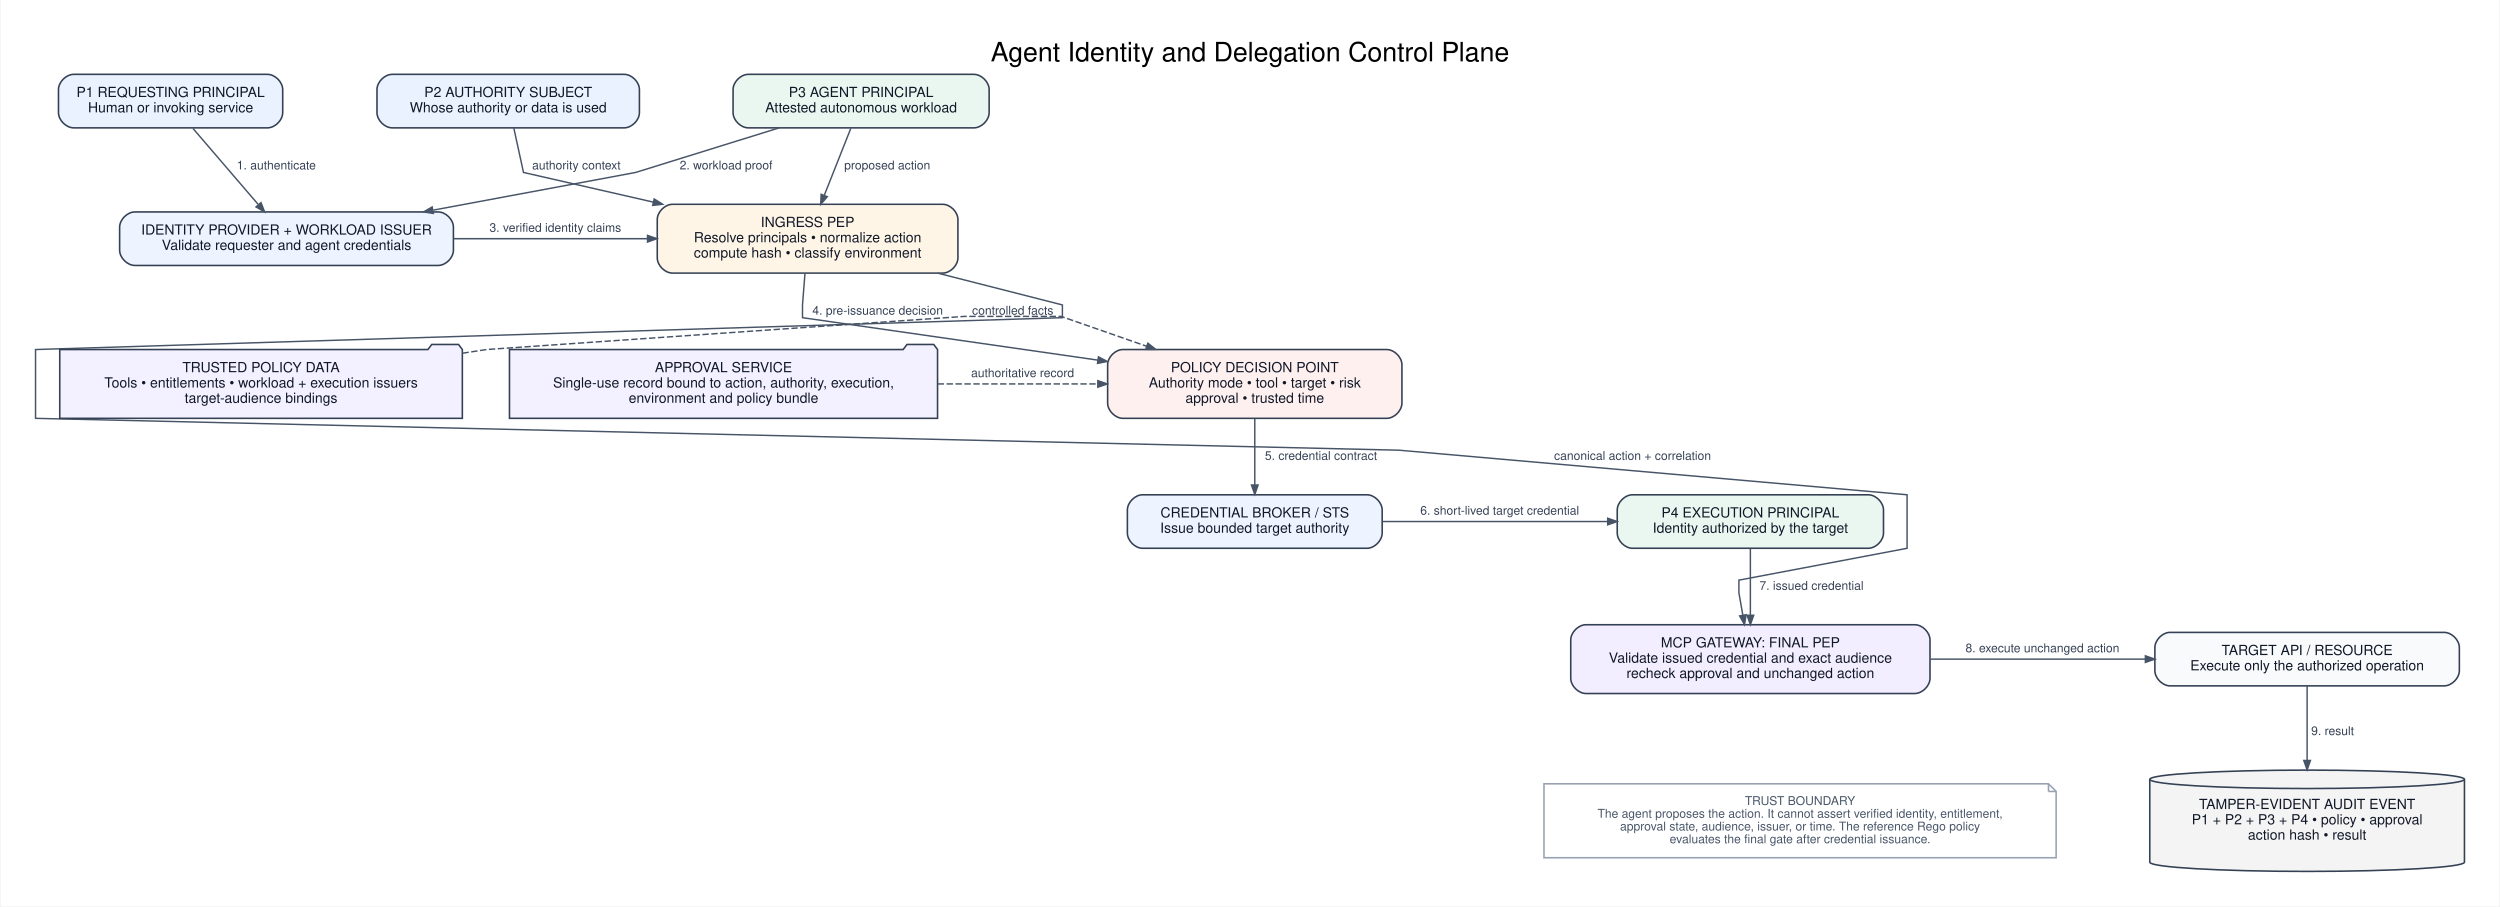
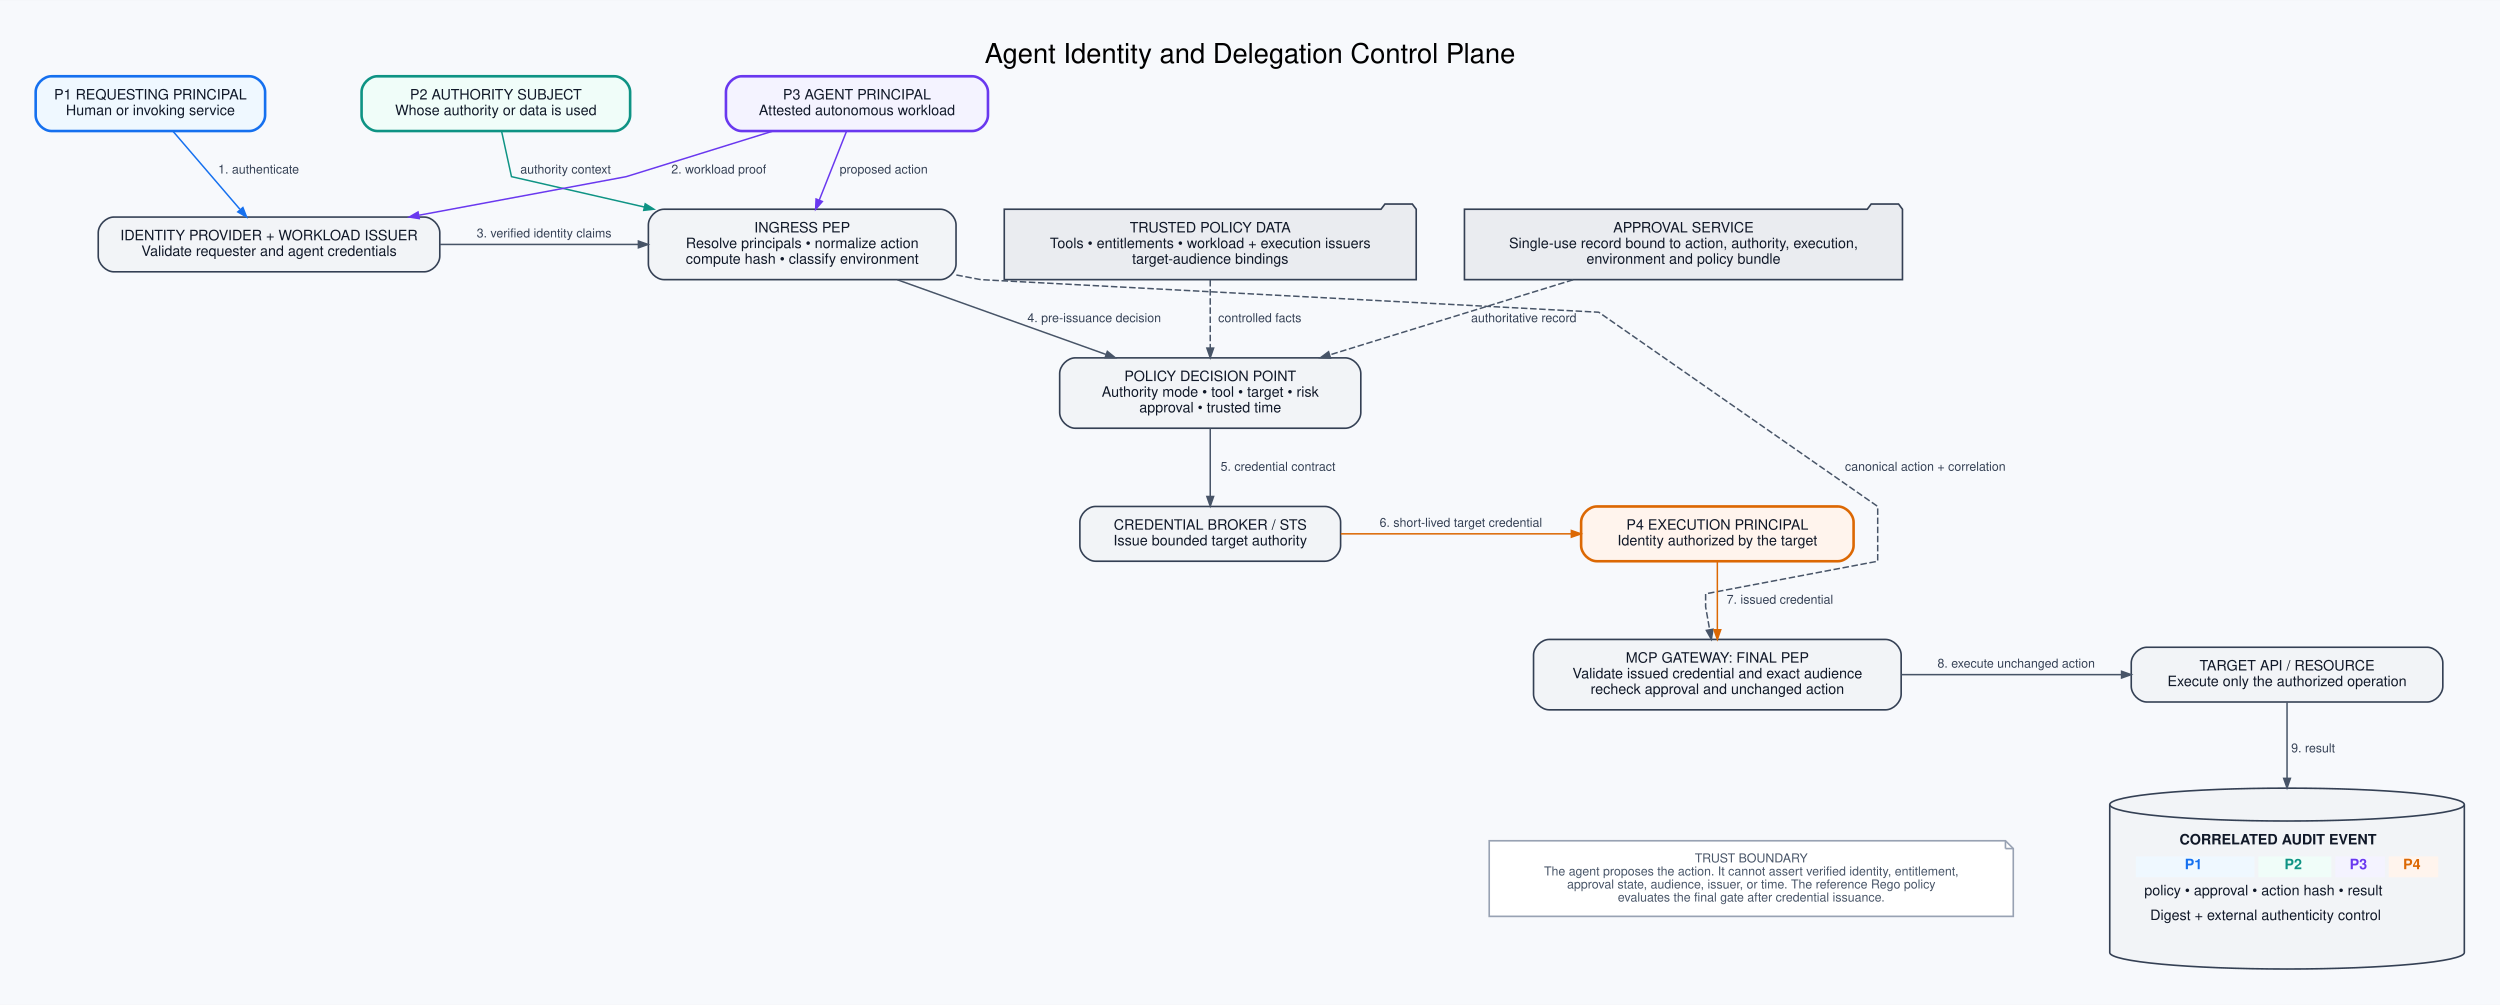
- <svg xmlns="http://www.w3.org/2000/svg" width="1961pt" height="711pt" viewBox="0.00 0.00 1961.22 711.47">
-   <g id="graph0" class="graph" transform="scale(1 1) rotate(0) translate(27.36 684.11)">
-     <polygon fill="white" stroke="transparent" points="-27.36,27.36 -27.36,-684.11 1933.86,-684.11 1933.86,27.36 -27.36,27.36" />
-     <text text-anchor="middle" x="953.25" y="-635.95" font-family="Helvetica,sans-Serif" font-size="21.00">Agent Identity and Delegation Control Plane</text>
+ <svg xmlns="http://www.w3.org/2000/svg" width="1918pt" height="771pt" viewBox="0.00 0.00 1917.72 770.60">
+   <g id="graph0" class="graph" transform="scale(1 1) rotate(0) translate(27.36 743.24)">
+     <polygon fill="#f7f9fc" stroke="transparent" points="-27.36,27.36 -27.36,-743.24 1890.36,-743.24 1890.36,27.36 -27.36,27.36" />
+     <text text-anchor="middle" x="931.5" y="-695.08" font-family="Helvetica,sans-Serif" font-size="21.00">Agent Identity and Delegation Control Plane</text>
    <g id="node1" class="node">
-       <path fill="#eaf2ff" stroke="#344054" stroke-width="1.25" d="M182,-625.75C182,-625.75 30,-625.75 30,-625.75 24,-625.75 18,-619.75 18,-613.75 18,-613.75 18,-595.75 18,-595.75 18,-589.75 24,-583.75 30,-583.75 30,-583.75 182,-583.75 182,-583.75 188,-583.75 194,-589.75 194,-595.75 194,-595.75 194,-613.75 194,-613.75 194,-619.75 188,-625.75 182,-625.75" />
-       <text text-anchor="middle" x="106" y="-607.95" font-family="Helvetica,sans-Serif" font-size="11.00" fill="#101828">P1 REQUESTING PRINCIPAL</text>
-       <text text-anchor="middle" x="106" y="-595.95" font-family="Helvetica,sans-Serif" font-size="11.00" fill="#101828">Human or invoking service</text>
+       <path fill="#eff8ff" stroke="#1570ef" stroke-width="2" d="M164,-684.88C164,-684.88 12,-684.88 12,-684.88 6,-684.88 0,-678.88 0,-672.88 0,-672.88 0,-654.88 0,-654.88 0,-648.88 6,-642.88 12,-642.88 12,-642.88 164,-642.88 164,-642.88 170,-642.88 176,-648.88 176,-654.88 176,-654.88 176,-672.88 176,-672.88 176,-678.88 170,-684.88 164,-684.88" />
+       <text text-anchor="middle" x="88" y="-667.08" font-family="Helvetica,sans-Serif" font-size="11.00" fill="#101828">P1 REQUESTING PRINCIPAL</text>
+       <text text-anchor="middle" x="88" y="-655.08" font-family="Helvetica,sans-Serif" font-size="11.00" fill="#101828">Human or invoking service</text>
    </g>
    <g id="node2" class="node">
-       <path fill="#eaf2ff" stroke="#344054" stroke-width="1.25" d="M462,-625.75C462,-625.75 280,-625.75 280,-625.75 274,-625.75 268,-619.75 268,-613.75 268,-613.75 268,-595.75 268,-595.75 268,-589.75 274,-583.75 280,-583.75 280,-583.75 462,-583.75 462,-583.75 468,-583.75 474,-589.75 474,-595.75 474,-595.75 474,-613.75 474,-613.75 474,-619.75 468,-625.75 462,-625.75" />
-       <text text-anchor="middle" x="371" y="-607.95" font-family="Helvetica,sans-Serif" font-size="11.00" fill="#101828">P2 AUTHORITY SUBJECT</text>
-       <text text-anchor="middle" x="371" y="-595.95" font-family="Helvetica,sans-Serif" font-size="11.00" fill="#101828">Whose authority or data is used</text>
+       <path fill="#f0fdf9" stroke="#0e9384" stroke-width="2" d="M444,-684.88C444,-684.88 262,-684.88 262,-684.88 256,-684.88 250,-678.88 250,-672.88 250,-672.88 250,-654.88 250,-654.88 250,-648.88 256,-642.88 262,-642.88 262,-642.88 444,-642.88 444,-642.88 450,-642.88 456,-648.88 456,-654.88 456,-654.88 456,-672.88 456,-672.88 456,-678.88 450,-684.88 444,-684.88" />
+       <text text-anchor="middle" x="353" y="-667.08" font-family="Helvetica,sans-Serif" font-size="11.00" fill="#101828">P2 AUTHORITY SUBJECT</text>
+       <text text-anchor="middle" x="353" y="-655.08" font-family="Helvetica,sans-Serif" font-size="11.00" fill="#101828">Whose authority or data is used</text>
    </g>
    <g id="node4" class="node">
-       <path fill="#eef4ff" stroke="#344054" stroke-width="1.25" d="M316,-517.75C316,-517.75 78,-517.75 78,-517.75 72,-517.75 66,-511.75 66,-505.75 66,-505.75 66,-487.75 66,-487.75 66,-481.75 72,-475.75 78,-475.75 78,-475.75 316,-475.75 316,-475.75 322,-475.75 328,-481.75 328,-487.75 328,-487.75 328,-505.75 328,-505.75 328,-511.75 322,-517.75 316,-517.75" />
-       <text text-anchor="middle" x="197" y="-499.95" font-family="Helvetica,sans-Serif" font-size="11.00" fill="#101828">IDENTITY PROVIDER + WORKLOAD ISSUER</text>
-       <text text-anchor="middle" x="197" y="-487.95" font-family="Helvetica,sans-Serif" font-size="11.00" fill="#101828">Validate requester and agent credentials</text>
+       <path fill="#f2f4f7" stroke="#344054" stroke-width="1.25" d="M298,-576.88C298,-576.88 60,-576.88 60,-576.88 54,-576.88 48,-570.88 48,-564.88 48,-564.88 48,-546.88 48,-546.88 48,-540.88 54,-534.88 60,-534.88 60,-534.88 298,-534.88 298,-534.88 304,-534.88 310,-540.88 310,-546.88 310,-546.88 310,-564.88 310,-564.88 310,-570.88 304,-576.88 298,-576.88" />
+       <text text-anchor="middle" x="179" y="-559.08" font-family="Helvetica,sans-Serif" font-size="11.00" fill="#101828">IDENTITY PROVIDER + WORKLOAD ISSUER</text>
+       <text text-anchor="middle" x="179" y="-547.08" font-family="Helvetica,sans-Serif" font-size="11.00" fill="#101828">Validate requester and agent credentials</text>
    </g>
    <g id="edge5" class="edge">
-       <path fill="none" stroke="#475467" stroke-width="1.15" d="M123.55,-583.31C138.12,-566.34 158.93,-542.09 174.68,-523.74" />
-       <polygon fill="#475467" stroke="#475467" stroke-width="1.15" points="176.96,-525.07 179.82,-517.77 173.03,-521.69 176.96,-525.07" />
-       <text text-anchor="middle" x="189" y="-551.15" font-family="Helvetica,sans-Serif" font-size="9.50" fill="#344054">1. authenticate</text>
+       <path fill="none" stroke="#1570ef" stroke-width="1.15" d="M105.55,-642.44C120.12,-625.47 140.93,-601.22 156.68,-582.87" />
+       <polygon fill="#1570ef" stroke="#1570ef" stroke-width="1.15" points="158.96,-584.19 161.82,-576.89 155.03,-580.82 158.96,-584.19" />
+       <text text-anchor="middle" x="171" y="-610.27" font-family="Helvetica,sans-Serif" font-size="9.50" fill="#344054">1. authenticate</text>
    </g>
    <g id="node3" class="node">
-       <path fill="#eaf7f0" stroke="#344054" stroke-width="1.25" d="M736.5,-625.75C736.5,-625.75 559.5,-625.75 559.5,-625.75 553.5,-625.75 547.5,-619.75 547.5,-613.75 547.5,-613.75 547.5,-595.75 547.5,-595.75 547.5,-589.75 553.5,-583.75 559.5,-583.75 559.5,-583.75 736.5,-583.75 736.5,-583.75 742.5,-583.75 748.5,-589.75 748.5,-595.75 748.5,-595.75 748.5,-613.75 748.5,-613.75 748.5,-619.75 742.5,-625.75 736.5,-625.75" />
-       <text text-anchor="middle" x="648" y="-607.95" font-family="Helvetica,sans-Serif" font-size="11.00" fill="#101828">P3 AGENT PRINCIPAL</text>
-       <text text-anchor="middle" x="648" y="-595.95" font-family="Helvetica,sans-Serif" font-size="11.00" fill="#101828">Attested autonomous workload</text>
+       <path fill="#f4f3ff" stroke="#6938ef" stroke-width="2" d="M718.5,-684.88C718.5,-684.88 541.5,-684.88 541.5,-684.88 535.5,-684.88 529.5,-678.88 529.5,-672.88 529.5,-672.88 529.5,-654.88 529.5,-654.88 529.5,-648.88 535.5,-642.88 541.5,-642.88 541.5,-642.88 718.5,-642.88 718.5,-642.88 724.5,-642.88 730.5,-648.88 730.5,-654.88 730.5,-654.88 730.5,-672.88 730.5,-672.88 730.5,-678.88 724.5,-684.88 718.5,-684.88" />
+       <text text-anchor="middle" x="630" y="-667.08" font-family="Helvetica,sans-Serif" font-size="11.00" fill="#101828">P3 AGENT PRINCIPAL</text>
+       <text text-anchor="middle" x="630" y="-655.08" font-family="Helvetica,sans-Serif" font-size="11.00" fill="#101828">Attested autonomous workload</text>
    </g>
    <g id="node5" class="node">
-       <path fill="#fff5e6" stroke="#344054" stroke-width="1.25" d="M712,-523.75C712,-523.75 500,-523.75 500,-523.75 494,-523.75 488,-517.75 488,-511.75 488,-511.75 488,-481.75 488,-481.75 488,-475.75 494,-469.75 500,-469.75 500,-469.75 712,-469.75 712,-469.75 718,-469.75 724,-475.75 724,-481.75 724,-481.75 724,-511.75 724,-511.75 724,-517.75 718,-523.75 712,-523.75" />
-       <text text-anchor="middle" x="606" y="-505.95" font-family="Helvetica,sans-Serif" font-size="11.00" fill="#101828">INGRESS PEP</text>
-       <text text-anchor="middle" x="606" y="-493.95" font-family="Helvetica,sans-Serif" font-size="11.00" fill="#101828">Resolve principals • normalize action</text>
-       <text text-anchor="middle" x="606" y="-481.95" font-family="Helvetica,sans-Serif" font-size="11.00" fill="#101828">compute hash • classify environment</text>
+       <path fill="#f2f4f7" stroke="#344054" stroke-width="1.25" d="M694,-582.88C694,-582.88 482,-582.88 482,-582.88 476,-582.88 470,-576.88 470,-570.88 470,-570.88 470,-540.88 470,-540.88 470,-534.88 476,-528.88 482,-528.88 482,-528.88 694,-528.88 694,-528.88 700,-528.88 706,-534.88 706,-540.88 706,-540.88 706,-570.88 706,-570.88 706,-576.88 700,-582.88 694,-582.88" />
+       <text text-anchor="middle" x="588" y="-565.08" font-family="Helvetica,sans-Serif" font-size="11.00" fill="#101828">INGRESS PEP</text>
+       <text text-anchor="middle" x="588" y="-553.08" font-family="Helvetica,sans-Serif" font-size="11.00" fill="#101828">Resolve principals • normalize action</text>
+       <text text-anchor="middle" x="588" y="-541.08" font-family="Helvetica,sans-Serif" font-size="11.00" fill="#101828">compute hash • classify environment</text>
    </g>
    <g id="edge8" class="edge">
-       <path fill="none" stroke="#475467" stroke-width="1.15" d="M375.4,-583.58C378.83,-567.89 383,-548.75 383,-548.75 383,-548.75 432.47,-537.44 484.81,-525.47" />
-       <polygon fill="#475467" stroke="#475467" stroke-width="1.15" points="485.58,-527.95 492.21,-523.77 484.42,-522.9 485.58,-527.95" />
-       <text text-anchor="middle" x="424.5" y="-551.15" font-family="Helvetica,sans-Serif" font-size="9.50" fill="#344054">authority context</text>
+       <path fill="none" stroke="#0e9384" stroke-width="1.15" d="M357.4,-642.71C360.83,-627.01 365,-607.88 365,-607.88 365,-607.88 414.47,-596.56 466.81,-584.59" />
+       <polygon fill="#0e9384" stroke="#0e9384" stroke-width="1.15" points="467.58,-587.07 474.21,-582.9 466.42,-582.02 467.58,-587.07" />
+       <text text-anchor="middle" x="406.5" y="-610.27" font-family="Helvetica,sans-Serif" font-size="9.50" fill="#344054">authority context</text>
    </g>
    <g id="edge6" class="edge">
-       <path fill="none" stroke="#475467" stroke-width="1.15" d="M583.6,-583.74C532.99,-568.01 471,-548.75 471,-548.75 471,-548.75 387.13,-533.14 312.19,-519.19" />
-       <polygon fill="#475467" stroke="#475467" stroke-width="1.15" points="312.25,-516.57 304.51,-517.76 311.31,-521.66 312.25,-516.57" />
-       <text text-anchor="middle" x="542" y="-551.15" font-family="Helvetica,sans-Serif" font-size="9.50" fill="#344054">2. workload proof</text>
+       <path fill="none" stroke="#6938ef" stroke-width="1.15" d="M565.6,-642.86C514.99,-627.14 453,-607.88 453,-607.88 453,-607.88 369.13,-592.26 294.19,-578.32" />
+       <polygon fill="#6938ef" stroke="#6938ef" stroke-width="1.15" points="294.25,-575.69 286.51,-576.89 293.31,-580.79 294.25,-575.69" />
+       <text text-anchor="middle" x="524" y="-610.27" font-family="Helvetica,sans-Serif" font-size="9.50" fill="#344054">2. workload proof</text>
    </g>
    <g id="edge9" class="edge">
-       <path fill="none" stroke="#475467" stroke-width="1.15" d="M639.9,-583.31C634.02,-568.47 625.93,-548.06 619.13,-530.9" />
-       <polygon fill="#475467" stroke="#475467" stroke-width="1.15" points="621.44,-529.69 616.31,-523.77 616.63,-531.6 621.44,-529.69" />
-       <text text-anchor="middle" x="668.5" y="-551.15" font-family="Helvetica,sans-Serif" font-size="9.50" fill="#344054">proposed action</text>
+       <path fill="none" stroke="#6938ef" stroke-width="1.15" d="M621.9,-642.44C616.02,-627.59 607.93,-607.18 601.13,-590.02" />
+       <polygon fill="#6938ef" stroke="#6938ef" stroke-width="1.15" points="603.44,-588.82 598.31,-582.89 598.63,-590.72 603.44,-588.82" />
+       <text text-anchor="middle" x="650.5" y="-610.27" font-family="Helvetica,sans-Serif" font-size="9.50" fill="#344054">proposed action</text>
    </g>
    <g id="edge7" class="edge">
-       <path fill="none" stroke="#475467" stroke-width="1.15" d="M328.1,-496.75C376.78,-496.75 431.86,-496.75 480.07,-496.75" />
-       <polygon fill="#475467" stroke="#475467" stroke-width="1.15" points="480.35,-499.34 487.75,-496.75 480.35,-494.16 480.35,-499.34" />
-       <text text-anchor="middle" x="408" y="-502.15" font-family="Helvetica,sans-Serif" font-size="9.50" fill="#344054">3. verified identity claims</text>
+       <path fill="none" stroke="#475467" stroke-width="1.15" d="M310.1,-555.88C358.78,-555.88 413.86,-555.88 462.07,-555.88" />
+       <polygon fill="#475467" stroke="#475467" stroke-width="1.15" points="462.35,-558.47 469.75,-555.88 462.35,-553.29 462.35,-558.47" />
+       <text text-anchor="middle" x="390" y="-561.27" font-family="Helvetica,sans-Serif" font-size="9.50" fill="#344054">3. verified identity claims</text>
    </g>
    <g id="node7" class="node">
-       <path fill="#fff0f0" stroke="#344054" stroke-width="1.25" d="M1060.5,-409.75C1060.5,-409.75 853.5,-409.75 853.5,-409.75 847.5,-409.75 841.5,-403.75 841.5,-397.75 841.5,-397.75 841.5,-367.75 841.5,-367.75 841.5,-361.75 847.5,-355.75 853.5,-355.75 853.5,-355.75 1060.5,-355.75 1060.5,-355.75 1066.5,-355.75 1072.5,-361.75 1072.5,-367.75 1072.5,-367.75 1072.5,-397.75 1072.5,-397.75 1072.5,-403.75 1066.5,-409.75 1060.5,-409.75" />
-       <text text-anchor="middle" x="957" y="-391.95" font-family="Helvetica,sans-Serif" font-size="11.00" fill="#101828">POLICY DECISION POINT</text>
-       <text text-anchor="middle" x="957" y="-379.95" font-family="Helvetica,sans-Serif" font-size="11.00" fill="#101828">Authority mode • tool • target • risk</text>
-       <text text-anchor="middle" x="957" y="-367.95" font-family="Helvetica,sans-Serif" font-size="11.00" fill="#101828">approval • trusted time</text>
+       <path fill="#f2f4f7" stroke="#344054" stroke-width="1.25" d="M1004.5,-468.88C1004.5,-468.88 797.5,-468.88 797.5,-468.88 791.5,-468.88 785.5,-462.88 785.5,-456.88 785.5,-456.88 785.5,-426.88 785.5,-426.88 785.5,-420.88 791.5,-414.88 797.5,-414.88 797.5,-414.88 1004.5,-414.88 1004.5,-414.88 1010.5,-414.88 1016.5,-420.88 1016.5,-426.88 1016.5,-426.88 1016.5,-456.88 1016.5,-456.88 1016.5,-462.88 1010.5,-468.88 1004.5,-468.88" />
+       <text text-anchor="middle" x="901" y="-451.07" font-family="Helvetica,sans-Serif" font-size="11.00" fill="#101828">POLICY DECISION POINT</text>
+       <text text-anchor="middle" x="901" y="-439.07" font-family="Helvetica,sans-Serif" font-size="11.00" fill="#101828">Authority mode • tool • target • risk</text>
+       <text text-anchor="middle" x="901" y="-427.07" font-family="Helvetica,sans-Serif" font-size="11.00" fill="#101828">approval • trusted time</text>
    </g>
    <g id="edge10" class="edge">
-       <path fill="none" stroke="#475467" stroke-width="1.15" d="M603.95,-469.65C602.97,-457.1 602,-444.75 602,-444.75 602,-444.75 602,-434.75 602,-434.75 602,-434.75 731.37,-416.16 833.92,-401.43" />
-       <polygon fill="#475467" stroke="#475467" stroke-width="1.15" points="834.29,-403.99 841.25,-400.38 833.56,-398.87 834.29,-403.99" />
-       <text text-anchor="middle" x="661" y="-437.15" font-family="Helvetica,sans-Serif" font-size="9.50" fill="#344054">4. pre-issuance decision</text>
+       <path fill="none" stroke="#475467" stroke-width="1.15" d="M660.99,-528.76C708.94,-511.6 771.68,-489.15 820.99,-471.5" />
+       <polygon fill="#475467" stroke="#475467" stroke-width="1.15" points="822.07,-473.87 828.17,-468.94 820.33,-468.99 822.07,-473.87" />
+       <text text-anchor="middle" x="812" y="-496.27" font-family="Helvetica,sans-Serif" font-size="9.50" fill="#344054">4. pre-issuance decision</text>
    </g>
    <g id="node11" class="node">
-       <path fill="#f2edff" stroke="#344054" stroke-width="1.25" d="M1475,-193.75C1475,-193.75 1217,-193.75 1217,-193.75 1211,-193.75 1205,-187.75 1205,-181.75 1205,-181.75 1205,-151.75 1205,-151.75 1205,-145.75 1211,-139.75 1217,-139.75 1217,-139.75 1475,-139.75 1475,-139.75 1481,-139.75 1487,-145.75 1487,-151.75 1487,-151.75 1487,-181.75 1487,-181.75 1487,-187.75 1481,-193.75 1475,-193.75" />
-       <text text-anchor="middle" x="1346" y="-175.95" font-family="Helvetica,sans-Serif" font-size="11.00" fill="#101828">MCP GATEWAY: FINAL PEP</text>
-       <text text-anchor="middle" x="1346" y="-163.95" font-family="Helvetica,sans-Serif" font-size="11.00" fill="#101828">Validate issued credential and exact audience</text>
-       <text text-anchor="middle" x="1346" y="-151.95" font-family="Helvetica,sans-Serif" font-size="11.00" fill="#101828">recheck approval and unchanged action</text>
+       <path fill="#f2f4f7" stroke="#344054" stroke-width="1.25" d="M1419,-252.88C1419,-252.88 1161,-252.88 1161,-252.88 1155,-252.88 1149,-246.88 1149,-240.88 1149,-240.88 1149,-210.88 1149,-210.88 1149,-204.88 1155,-198.88 1161,-198.88 1161,-198.88 1419,-198.88 1419,-198.88 1425,-198.88 1431,-204.88 1431,-210.88 1431,-210.88 1431,-240.88 1431,-240.88 1431,-246.88 1425,-252.88 1419,-252.88" />
+       <text text-anchor="middle" x="1290" y="-235.07" font-family="Helvetica,sans-Serif" font-size="11.00" fill="#101828">MCP GATEWAY: FINAL PEP</text>
+       <text text-anchor="middle" x="1290" y="-223.07" font-family="Helvetica,sans-Serif" font-size="11.00" fill="#101828">Validate issued credential and exact audience</text>
+       <text text-anchor="middle" x="1290" y="-211.07" font-family="Helvetica,sans-Serif" font-size="11.00" fill="#101828">recheck approval and unchanged action</text>
    </g>
    <g id="edge14" class="edge">
-       <path fill="none" stroke="#475467" stroke-width="1.15" d="M708.05,-469.73C757.36,-457.15 806,-444.75 806,-444.75 806,-444.75 806,-434.75 806,-434.75 806,-434.75 0,-409.75 0,-409.75 0,-409.75 0,-355.75 0,-355.75 0,-355.75 1070,-330.75 1070,-330.75 1070,-330.75 1469,-295.75 1469,-295.75 1469,-295.75 1469,-253.75 1469,-253.75 1469,-253.75 1337,-228.75 1337,-228.75 1337,-228.75 1337,-218.75 1337,-218.75 1337,-218.75 1338.38,-210.9 1340.07,-201.37" />
-       <polygon fill="#475467" stroke="#475467" stroke-width="1.15" points="1342.66,-201.59 1341.39,-193.85 1337.56,-200.68 1342.66,-201.59" />
-       <text text-anchor="middle" x="1253.5" y="-323.15" font-family="Helvetica,sans-Serif" font-size="9.50" fill="#344054">canonical action + correlation</text>
+       <path fill="none" stroke="#475467" stroke-width="1.15" stroke-dasharray="5,2" d="M706.24,-532.44C717.6,-530.28 725,-528.88 725,-528.88 725,-528.88 1199,-503.88 1199,-503.88 1199,-503.88 1413,-354.88 1413,-354.88 1413,-354.88 1413,-312.88 1413,-312.88 1413,-312.88 1281,-287.88 1281,-287.88 1281,-287.88 1281,-277.88 1281,-277.88 1281,-277.88 1282.38,-270.03 1284.07,-260.49" />
+       <polygon fill="#475467" stroke="#475467" stroke-width="1.15" points="1286.66,-260.71 1285.39,-252.97 1281.56,-259.81 1286.66,-260.71" />
+       <text text-anchor="middle" x="1449.5" y="-382.27" font-family="Helvetica,sans-Serif" font-size="9.50" fill="#344054">canonical action + correlation</text>
    </g>
    <g id="node6" class="node">
-       <polygon fill="#f3f0ff" stroke="#344054" stroke-width="1.25" points="335,-409.75 332,-413.75 311,-413.75 308,-409.75 19,-409.75 19,-355.75 335,-355.75 335,-409.75" />
-       <text text-anchor="middle" x="177" y="-391.95" font-family="Helvetica,sans-Serif" font-size="11.00" fill="#101828">TRUSTED POLICY DATA</text>
-       <text text-anchor="middle" x="177" y="-379.95" font-family="Helvetica,sans-Serif" font-size="11.00" fill="#101828">Tools • entitlements • workload + execution issuers</text>
-       <text text-anchor="middle" x="177" y="-367.95" font-family="Helvetica,sans-Serif" font-size="11.00" fill="#101828">target-audience bindings</text>
+       <polygon fill="#eaecf0" stroke="#344054" stroke-width="1.25" points="1059,-582.88 1056,-586.88 1035,-586.88 1032,-582.88 743,-582.88 743,-528.88 1059,-528.88 1059,-582.88" />
+       <text text-anchor="middle" x="901" y="-565.08" font-family="Helvetica,sans-Serif" font-size="11.00" fill="#101828">TRUSTED POLICY DATA</text>
+       <text text-anchor="middle" x="901" y="-553.08" font-family="Helvetica,sans-Serif" font-size="11.00" fill="#101828">Tools • entitlements • workload + execution issuers</text>
+       <text text-anchor="middle" x="901" y="-541.08" font-family="Helvetica,sans-Serif" font-size="11.00" fill="#101828">target-audience bindings</text>
    </g>
    <g id="edge3" class="edge">
-       <path fill="none" stroke="#475467" stroke-width="1.15" stroke-dasharray="5,2" d="M335.06,-406.86C346.7,-408.64 354,-409.75 354,-409.75 354,-409.75 729,-435.75 729,-435.75 729,-435.75 805,-435.75 805,-435.75 805,-435.75 837.36,-424.47 872.22,-412.31" />
-       <polygon fill="#475467" stroke="#475467" stroke-width="1.15" points="873.08,-414.75 879.22,-409.87 871.38,-409.86 873.08,-414.75" />
-       <text text-anchor="middle" x="767" y="-437.15" font-family="Helvetica,sans-Serif" font-size="9.50" fill="#344054">controlled facts</text>
+       <path fill="none" stroke="#475467" stroke-width="1.15" stroke-dasharray="5,2" d="M901,-528.62C901,-513.03 901,-493.11 901,-476.4" />
+       <polygon fill="#475467" stroke="#475467" stroke-width="1.15" points="903.59,-476.37 901,-468.97 898.41,-476.37 903.59,-476.37" />
+       <text text-anchor="middle" x="939" y="-496.27" font-family="Helvetica,sans-Serif" font-size="9.50" fill="#344054">controlled facts</text>
    </g>
    <g id="node9" class="node">
-       <path fill="#eef4ff" stroke="#344054" stroke-width="1.25" d="M1045,-295.75C1045,-295.75 869,-295.75 869,-295.75 863,-295.75 857,-289.75 857,-283.75 857,-283.75 857,-265.75 857,-265.75 857,-259.75 863,-253.75 869,-253.75 869,-253.75 1045,-253.75 1045,-253.75 1051,-253.75 1057,-259.75 1057,-265.75 1057,-265.75 1057,-283.75 1057,-283.75 1057,-289.75 1051,-295.75 1045,-295.75" />
-       <text text-anchor="middle" x="957" y="-277.95" font-family="Helvetica,sans-Serif" font-size="11.00" fill="#101828">CREDENTIAL BROKER / STS</text>
-       <text text-anchor="middle" x="957" y="-265.95" font-family="Helvetica,sans-Serif" font-size="11.00" fill="#101828">Issue bounded target authority</text>
+       <path fill="#f2f4f7" stroke="#344054" stroke-width="1.25" d="M989,-354.88C989,-354.88 813,-354.88 813,-354.88 807,-354.88 801,-348.88 801,-342.88 801,-342.88 801,-324.88 801,-324.88 801,-318.88 807,-312.88 813,-312.88 813,-312.88 989,-312.88 989,-312.88 995,-312.88 1001,-318.88 1001,-324.88 1001,-324.88 1001,-342.88 1001,-342.88 1001,-348.88 995,-354.88 989,-354.88" />
+       <text text-anchor="middle" x="901" y="-337.07" font-family="Helvetica,sans-Serif" font-size="11.00" fill="#101828">CREDENTIAL BROKER / STS</text>
+       <text text-anchor="middle" x="901" y="-325.07" font-family="Helvetica,sans-Serif" font-size="11.00" fill="#101828">Issue bounded target authority</text>
    </g>
    <g id="edge11" class="edge">
-       <path fill="none" stroke="#475467" stroke-width="1.15" d="M957,-355.55C957,-339.74 957,-319.62 957,-303.54" />
-       <polygon fill="#475467" stroke="#475467" stroke-width="1.15" points="959.59,-303.4 957,-296 954.41,-303.4 959.59,-303.4" />
-       <text text-anchor="middle" x="1009" y="-323.15" font-family="Helvetica,sans-Serif" font-size="9.50" fill="#344054">5. credential contract</text>
+       <path fill="none" stroke="#475467" stroke-width="1.15" d="M901,-414.67C901,-398.87 901,-378.75 901,-362.66" />
+       <polygon fill="#475467" stroke="#475467" stroke-width="1.15" points="903.59,-362.53 901,-355.13 898.41,-362.53 903.59,-362.53" />
+       <text text-anchor="middle" x="953" y="-382.27" font-family="Helvetica,sans-Serif" font-size="9.50" fill="#344054">5. credential contract</text>
    </g>
    <g id="node8" class="node">
-       <polygon fill="#f3f0ff" stroke="#344054" stroke-width="1.25" points="708,-409.75 705,-413.75 684,-413.75 681,-409.75 372,-409.75 372,-355.75 708,-355.75 708,-409.75" />
-       <text text-anchor="middle" x="540" y="-391.95" font-family="Helvetica,sans-Serif" font-size="11.00" fill="#101828">APPROVAL SERVICE</text>
-       <text text-anchor="middle" x="540" y="-379.95" font-family="Helvetica,sans-Serif" font-size="11.00" fill="#101828">Single-use record bound to action, authority, execution,</text>
-       <text text-anchor="middle" x="540" y="-367.95" font-family="Helvetica,sans-Serif" font-size="11.00" fill="#101828">environment and policy bundle</text>
+       <polygon fill="#eaecf0" stroke="#344054" stroke-width="1.25" points="1432,-582.88 1429,-586.88 1408,-586.88 1405,-582.88 1096,-582.88 1096,-528.88 1432,-528.88 1432,-582.88" />
+       <text text-anchor="middle" x="1264" y="-565.08" font-family="Helvetica,sans-Serif" font-size="11.00" fill="#101828">APPROVAL SERVICE</text>
+       <text text-anchor="middle" x="1264" y="-553.08" font-family="Helvetica,sans-Serif" font-size="11.00" fill="#101828">Single-use record bound to action, authority, execution,</text>
+       <text text-anchor="middle" x="1264" y="-541.08" font-family="Helvetica,sans-Serif" font-size="11.00" fill="#101828">environment and policy bundle</text>
    </g>
    <g id="edge4" class="edge">
-       <path fill="none" stroke="#475467" stroke-width="1.15" stroke-dasharray="5,2" d="M708.11,-382.75C749.99,-382.75 794.12,-382.75 833.41,-382.75" />
-       <polygon fill="#475467" stroke="#475467" stroke-width="1.15" points="833.8,-385.34 841.2,-382.75 833.8,-380.16 833.8,-385.34" />
-       <text text-anchor="middle" x="774.75" y="-388.15" font-family="Helvetica,sans-Serif" font-size="9.50" fill="#344054">authoritative record</text>
+       <path fill="none" stroke="#475467" stroke-width="1.15" stroke-dasharray="5,2" d="M1179.35,-528.76C1123.4,-511.49 1050.08,-488.87 992.74,-471.18" />
+       <polygon fill="#475467" stroke="#475467" stroke-width="1.15" points="993.3,-468.64 985.47,-468.94 991.78,-473.59 993.3,-468.64" />
+       <text text-anchor="middle" x="1141.5" y="-496.27" font-family="Helvetica,sans-Serif" font-size="9.50" fill="#344054">authoritative record</text>
    </g>
    <g id="node10" class="node">
-       <path fill="#eaf7f0" stroke="#344054" stroke-width="1.25" d="M1438.5,-295.75C1438.5,-295.75 1253.5,-295.75 1253.5,-295.75 1247.5,-295.75 1241.5,-289.75 1241.5,-283.75 1241.5,-283.75 1241.5,-265.75 1241.5,-265.75 1241.5,-259.75 1247.5,-253.75 1253.5,-253.75 1253.5,-253.75 1438.5,-253.75 1438.5,-253.75 1444.5,-253.75 1450.5,-259.75 1450.5,-265.75 1450.5,-265.75 1450.5,-283.75 1450.5,-283.75 1450.5,-289.75 1444.5,-295.75 1438.5,-295.75" />
-       <text text-anchor="middle" x="1346" y="-277.95" font-family="Helvetica,sans-Serif" font-size="11.00" fill="#101828">P4 EXECUTION PRINCIPAL</text>
-       <text text-anchor="middle" x="1346" y="-265.95" font-family="Helvetica,sans-Serif" font-size="11.00" fill="#101828">Identity authorized by the target</text>
+       <path fill="#fff4ed" stroke="#dc6803" stroke-width="2" d="M1382.5,-354.88C1382.5,-354.88 1197.5,-354.88 1197.5,-354.88 1191.5,-354.88 1185.5,-348.88 1185.5,-342.88 1185.5,-342.88 1185.5,-324.88 1185.5,-324.88 1185.5,-318.88 1191.5,-312.88 1197.5,-312.88 1197.5,-312.88 1382.5,-312.88 1382.5,-312.88 1388.5,-312.88 1394.5,-318.88 1394.5,-324.88 1394.5,-324.88 1394.5,-342.88 1394.5,-342.88 1394.5,-348.88 1388.5,-354.88 1382.5,-354.88" />
+       <text text-anchor="middle" x="1290" y="-337.07" font-family="Helvetica,sans-Serif" font-size="11.00" fill="#101828">P4 EXECUTION PRINCIPAL</text>
+       <text text-anchor="middle" x="1290" y="-325.07" font-family="Helvetica,sans-Serif" font-size="11.00" fill="#101828">Identity authorized by the target</text>
    </g>
    <g id="edge12" class="edge">
-       <path fill="none" stroke="#475467" stroke-width="1.15" d="M1057.18,-274.75C1111.25,-274.75 1178.16,-274.75 1233.96,-274.75" />
-       <polygon fill="#475467" stroke="#475467" stroke-width="1.15" points="1234.01,-277.34 1241.41,-274.75 1234.01,-272.16 1234.01,-277.34" />
-       <text text-anchor="middle" x="1149.25" y="-280.15" font-family="Helvetica,sans-Serif" font-size="9.50" fill="#344054">6. short-lived target credential</text>
+       <path fill="none" stroke="#dc6803" stroke-width="1.15" d="M1001.18,-333.88C1055.25,-333.88 1122.16,-333.88 1177.96,-333.88" />
+       <polygon fill="#dc6803" stroke="#dc6803" stroke-width="1.15" points="1178.01,-336.47 1185.41,-333.88 1178.01,-331.29 1178.01,-336.47" />
+       <text text-anchor="middle" x="1093.25" y="-339.27" font-family="Helvetica,sans-Serif" font-size="9.50" fill="#344054">6. short-lived target credential</text>
    </g>
    <g id="edge13" class="edge">
-       <path fill="none" stroke="#475467" stroke-width="1.15" d="M1346,-253.31C1346,-238.6 1346,-218.42 1346,-201.36" />
-       <polygon fill="#475467" stroke="#475467" stroke-width="1.15" points="1348.59,-201.17 1346,-193.77 1343.41,-201.17 1348.59,-201.17" />
-       <text text-anchor="middle" x="1394" y="-221.15" font-family="Helvetica,sans-Serif" font-size="9.50" fill="#344054">7. issued credential</text>
+       <path fill="none" stroke="#dc6803" stroke-width="1.15" d="M1290,-312.44C1290,-297.72 1290,-277.55 1290,-260.48" />
+       <polygon fill="#dc6803" stroke="#dc6803" stroke-width="1.15" points="1292.59,-260.29 1290,-252.89 1287.41,-260.29 1292.59,-260.29" />
+       <text text-anchor="middle" x="1338" y="-280.27" font-family="Helvetica,sans-Serif" font-size="9.50" fill="#344054">7. issued credential</text>
    </g>
    <g id="node12" class="node">
-       <path fill="#f8fafc" stroke="#344054" stroke-width="1.25" d="M1890.5,-187.75C1890.5,-187.75 1675.5,-187.75 1675.5,-187.75 1669.5,-187.75 1663.5,-181.75 1663.5,-175.75 1663.5,-175.75 1663.5,-157.75 1663.5,-157.75 1663.5,-151.75 1669.5,-145.75 1675.5,-145.75 1675.5,-145.75 1890.5,-145.75 1890.5,-145.75 1896.5,-145.75 1902.5,-151.75 1902.5,-157.75 1902.5,-157.75 1902.5,-175.75 1902.5,-175.75 1902.5,-181.75 1896.5,-187.75 1890.5,-187.75" />
-       <text text-anchor="middle" x="1783" y="-169.95" font-family="Helvetica,sans-Serif" font-size="11.00" fill="#101828">TARGET API / RESOURCE</text>
-       <text text-anchor="middle" x="1783" y="-157.95" font-family="Helvetica,sans-Serif" font-size="11.00" fill="#101828">Execute only the authorized operation</text>
+       <path fill="#f2f4f7" stroke="#344054" stroke-width="1.25" d="M1834.5,-246.88C1834.5,-246.88 1619.5,-246.88 1619.5,-246.88 1613.5,-246.88 1607.5,-240.88 1607.5,-234.88 1607.5,-234.88 1607.5,-216.88 1607.5,-216.88 1607.5,-210.88 1613.5,-204.88 1619.5,-204.88 1619.5,-204.88 1834.5,-204.88 1834.5,-204.88 1840.5,-204.88 1846.5,-210.88 1846.5,-216.88 1846.5,-216.88 1846.5,-234.88 1846.5,-234.88 1846.5,-240.88 1840.5,-246.88 1834.5,-246.88" />
+       <text text-anchor="middle" x="1727" y="-229.07" font-family="Helvetica,sans-Serif" font-size="11.00" fill="#101828">TARGET API / RESOURCE</text>
+       <text text-anchor="middle" x="1727" y="-217.07" font-family="Helvetica,sans-Serif" font-size="11.00" fill="#101828">Execute only the authorized operation</text>
    </g>
    <g id="edge15" class="edge">
-       <path fill="none" stroke="#475467" stroke-width="1.15" d="M1487.28,-166.75C1541.58,-166.75 1603.18,-166.75 1656.06,-166.75" />
-       <polygon fill="#475467" stroke="#475467" stroke-width="1.15" points="1656.06,-169.34 1663.46,-166.75 1656.06,-164.16 1656.06,-169.34" />
-       <text text-anchor="middle" x="1575.25" y="-172.15" font-family="Helvetica,sans-Serif" font-size="9.50" fill="#344054">8. execute unchanged action</text>
+       <path fill="none" stroke="#475467" stroke-width="1.15" d="M1431.28,-225.88C1485.58,-225.88 1547.18,-225.88 1600.06,-225.88" />
+       <polygon fill="#475467" stroke="#475467" stroke-width="1.15" points="1600.06,-228.47 1607.46,-225.88 1600.06,-223.29 1600.06,-228.47" />
+       <text text-anchor="middle" x="1519.25" y="-231.28" font-family="Helvetica,sans-Serif" font-size="9.50" fill="#344054">8. execute unchanged action</text>
    </g>
    <g id="node13" class="node">
-       <path fill="#f4f4f4" stroke="#344054" stroke-width="1.25" d="M1906.5,-72.4C1906.5,-76.39 1851.15,-79.63 1783,-79.63 1714.85,-79.63 1659.5,-76.39 1659.5,-72.4 1659.5,-72.4 1659.5,-7.35 1659.5,-7.35 1659.5,-3.36 1714.85,-0.12 1783,-0.12 1851.15,-0.12 1906.5,-3.36 1906.5,-7.35 1906.5,-7.35 1906.5,-72.4 1906.5,-72.4" />
-       <path fill="none" stroke="#344054" stroke-width="1.25" d="M1906.5,-72.4C1906.5,-68.41 1851.15,-65.17 1783,-65.17 1714.85,-65.17 1659.5,-68.41 1659.5,-72.4" />
-       <text text-anchor="middle" x="1783" y="-49.08" font-family="Helvetica,sans-Serif" font-size="11.00" fill="#101828">TAMPER-EVIDENT AUDIT EVENT</text>
-       <text text-anchor="middle" x="1783" y="-37.08" font-family="Helvetica,sans-Serif" font-size="11.00" fill="#101828">P1 + P2 + P3 + P4 • policy • approval</text>
-       <text text-anchor="middle" x="1783" y="-25.07" font-family="Helvetica,sans-Serif" font-size="11.00" fill="#101828">action hash • result</text>
+       <path fill="#f2f4f7" stroke="#344054" stroke-width="1.25" d="M1863,-126.2C1863,-133.16 1802.04,-138.81 1727,-138.81 1651.96,-138.81 1591,-133.16 1591,-126.2 1591,-126.2 1591,-12.68 1591,-12.68 1591,-5.72 1651.96,-0.06 1727,-0.06 1802.04,-0.06 1863,-5.72 1863,-12.68 1863,-12.68 1863,-126.2 1863,-126.2" />
+       <path fill="none" stroke="#344054" stroke-width="1.25" d="M1863,-126.2C1863,-119.24 1802.04,-113.59 1727,-113.59 1651.96,-113.59 1591,-119.24 1591,-126.2" />
+       <text text-anchor="start" x="1644.5" y="-95.64" font-family="Helvetica,sans-Serif" font-weight="bold" font-size="11.00" fill="#101828">CORRELATED AUDIT EVENT</text>
+       <polygon fill="#eff8ff" stroke="transparent" points="1611,-70.44 1611,-86.44 1702,-86.44 1702,-70.44 1611,-70.44" />
+       <text text-anchor="start" x="1648.5" y="-76.64" font-family="Helvetica,sans-Serif" font-weight="bold" font-size="11.00" fill="#1570ef">P1</text>
+       <polygon fill="#f0fdf9" stroke="transparent" points="1705,-70.44 1705,-86.44 1761,-86.44 1761,-70.44 1705,-70.44" />
+       <text text-anchor="start" x="1725" y="-76.64" font-family="Helvetica,sans-Serif" font-weight="bold" font-size="11.00" fill="#0e9384">P2</text>
+       <polygon fill="#f4f3ff" stroke="transparent" points="1764,-70.44 1764,-86.44 1802,-86.44 1802,-70.44 1764,-70.44" />
+       <text text-anchor="start" x="1775" y="-76.64" font-family="Helvetica,sans-Serif" font-weight="bold" font-size="11.00" fill="#6938ef">P3</text>
+       <polygon fill="#fff4ed" stroke="transparent" points="1805,-70.44 1805,-86.44 1843,-86.44 1843,-70.44 1805,-70.44" />
+       <text text-anchor="start" x="1816" y="-76.64" font-family="Helvetica,sans-Serif" font-weight="bold" font-size="11.00" fill="#dc6803">P4</text>
+       <text text-anchor="start" x="1617.5" y="-56.64" font-family="Helvetica,sans-Serif" font-size="11.00" fill="#101828">policy • approval • action hash • result</text>
+       <text text-anchor="start" x="1622" y="-37.64" font-family="Helvetica,sans-Serif" font-size="11.00" fill="#101828">Digest + external authenticity control</text>
    </g>
    <g id="edge16" class="edge">
-       <path fill="none" stroke="#475467" stroke-width="1.15" d="M1783,-145.69C1783,-129.98 1783,-107.49 1783,-87.37" />
-       <polygon fill="#475467" stroke="#475467" stroke-width="1.15" points="1785.59,-87.19 1783,-79.79 1780.41,-87.19 1785.59,-87.19" />
-       <text text-anchor="middle" x="1803" y="-107.15" font-family="Helvetica,sans-Serif" font-size="9.50" fill="#344054">9. result</text>
+       <path fill="none" stroke="#475467" stroke-width="1.15" d="M1727,-204.68C1727,-189.62 1727,-168.01 1727,-146.51" />
+       <polygon fill="#475467" stroke="#475467" stroke-width="1.15" points="1729.59,-146.33 1727,-138.93 1724.41,-146.33 1729.59,-146.33" />
+       <text text-anchor="middle" x="1747" y="-166.28" font-family="Helvetica,sans-Serif" font-size="9.50" fill="#344054">9. result</text>
    </g>
    <g id="node14" class="node">
-       <polygon fill="#ffffff" stroke="#98a2b3" stroke-width="1.25" points="1580,-68.88 1184,-68.88 1184,-10.88 1586,-10.88 1586,-62.88 1580,-68.88" />
-       <polyline fill="none" stroke="#98a2b3" stroke-width="1.25" points="1580,-68.88 1580,-62.88 " />
-       <polyline fill="none" stroke="#98a2b3" stroke-width="1.25" points="1586,-62.88 1580,-62.88 " />
-       <text text-anchor="middle" x="1385" y="-52.27" font-family="Helvetica,sans-Serif" font-size="9.50" fill="#475467">TRUST BOUNDARY</text>
-       <text text-anchor="middle" x="1385" y="-42.27" font-family="Helvetica,sans-Serif" font-size="9.50" fill="#475467">The agent proposes the action. It cannot assert verified identity, entitlement,</text>
-       <text text-anchor="middle" x="1385" y="-32.27" font-family="Helvetica,sans-Serif" font-size="9.50" fill="#475467">approval state, audience, issuer, or time. The reference Rego policy</text>
-       <text text-anchor="middle" x="1385" y="-22.27" font-family="Helvetica,sans-Serif" font-size="9.50" fill="#475467">evaluates the final gate after credential issuance.</text>
+       <polygon fill="#ffffff" stroke="#98a2b3" stroke-width="1.25" points="1511,-98.44 1115,-98.44 1115,-40.44 1517,-40.44 1517,-92.44 1511,-98.44" />
+       <polyline fill="none" stroke="#98a2b3" stroke-width="1.25" points="1511,-98.44 1511,-92.44 " />
+       <polyline fill="none" stroke="#98a2b3" stroke-width="1.25" points="1517,-92.44 1511,-92.44 " />
+       <text text-anchor="middle" x="1316" y="-81.84" font-family="Helvetica,sans-Serif" font-size="9.50" fill="#475467">TRUST BOUNDARY</text>
+       <text text-anchor="middle" x="1316" y="-71.84" font-family="Helvetica,sans-Serif" font-size="9.50" fill="#475467">The agent proposes the action. It cannot assert verified identity, entitlement,</text>
+       <text text-anchor="middle" x="1316" y="-61.84" font-family="Helvetica,sans-Serif" font-size="9.50" fill="#475467">approval state, audience, issuer, or time. The reference Rego policy</text>
+       <text text-anchor="middle" x="1316" y="-51.84" font-family="Helvetica,sans-Serif" font-size="9.50" fill="#475467">evaluates the final gate after credential issuance.</text>
    </g>
  </g>
</svg>
